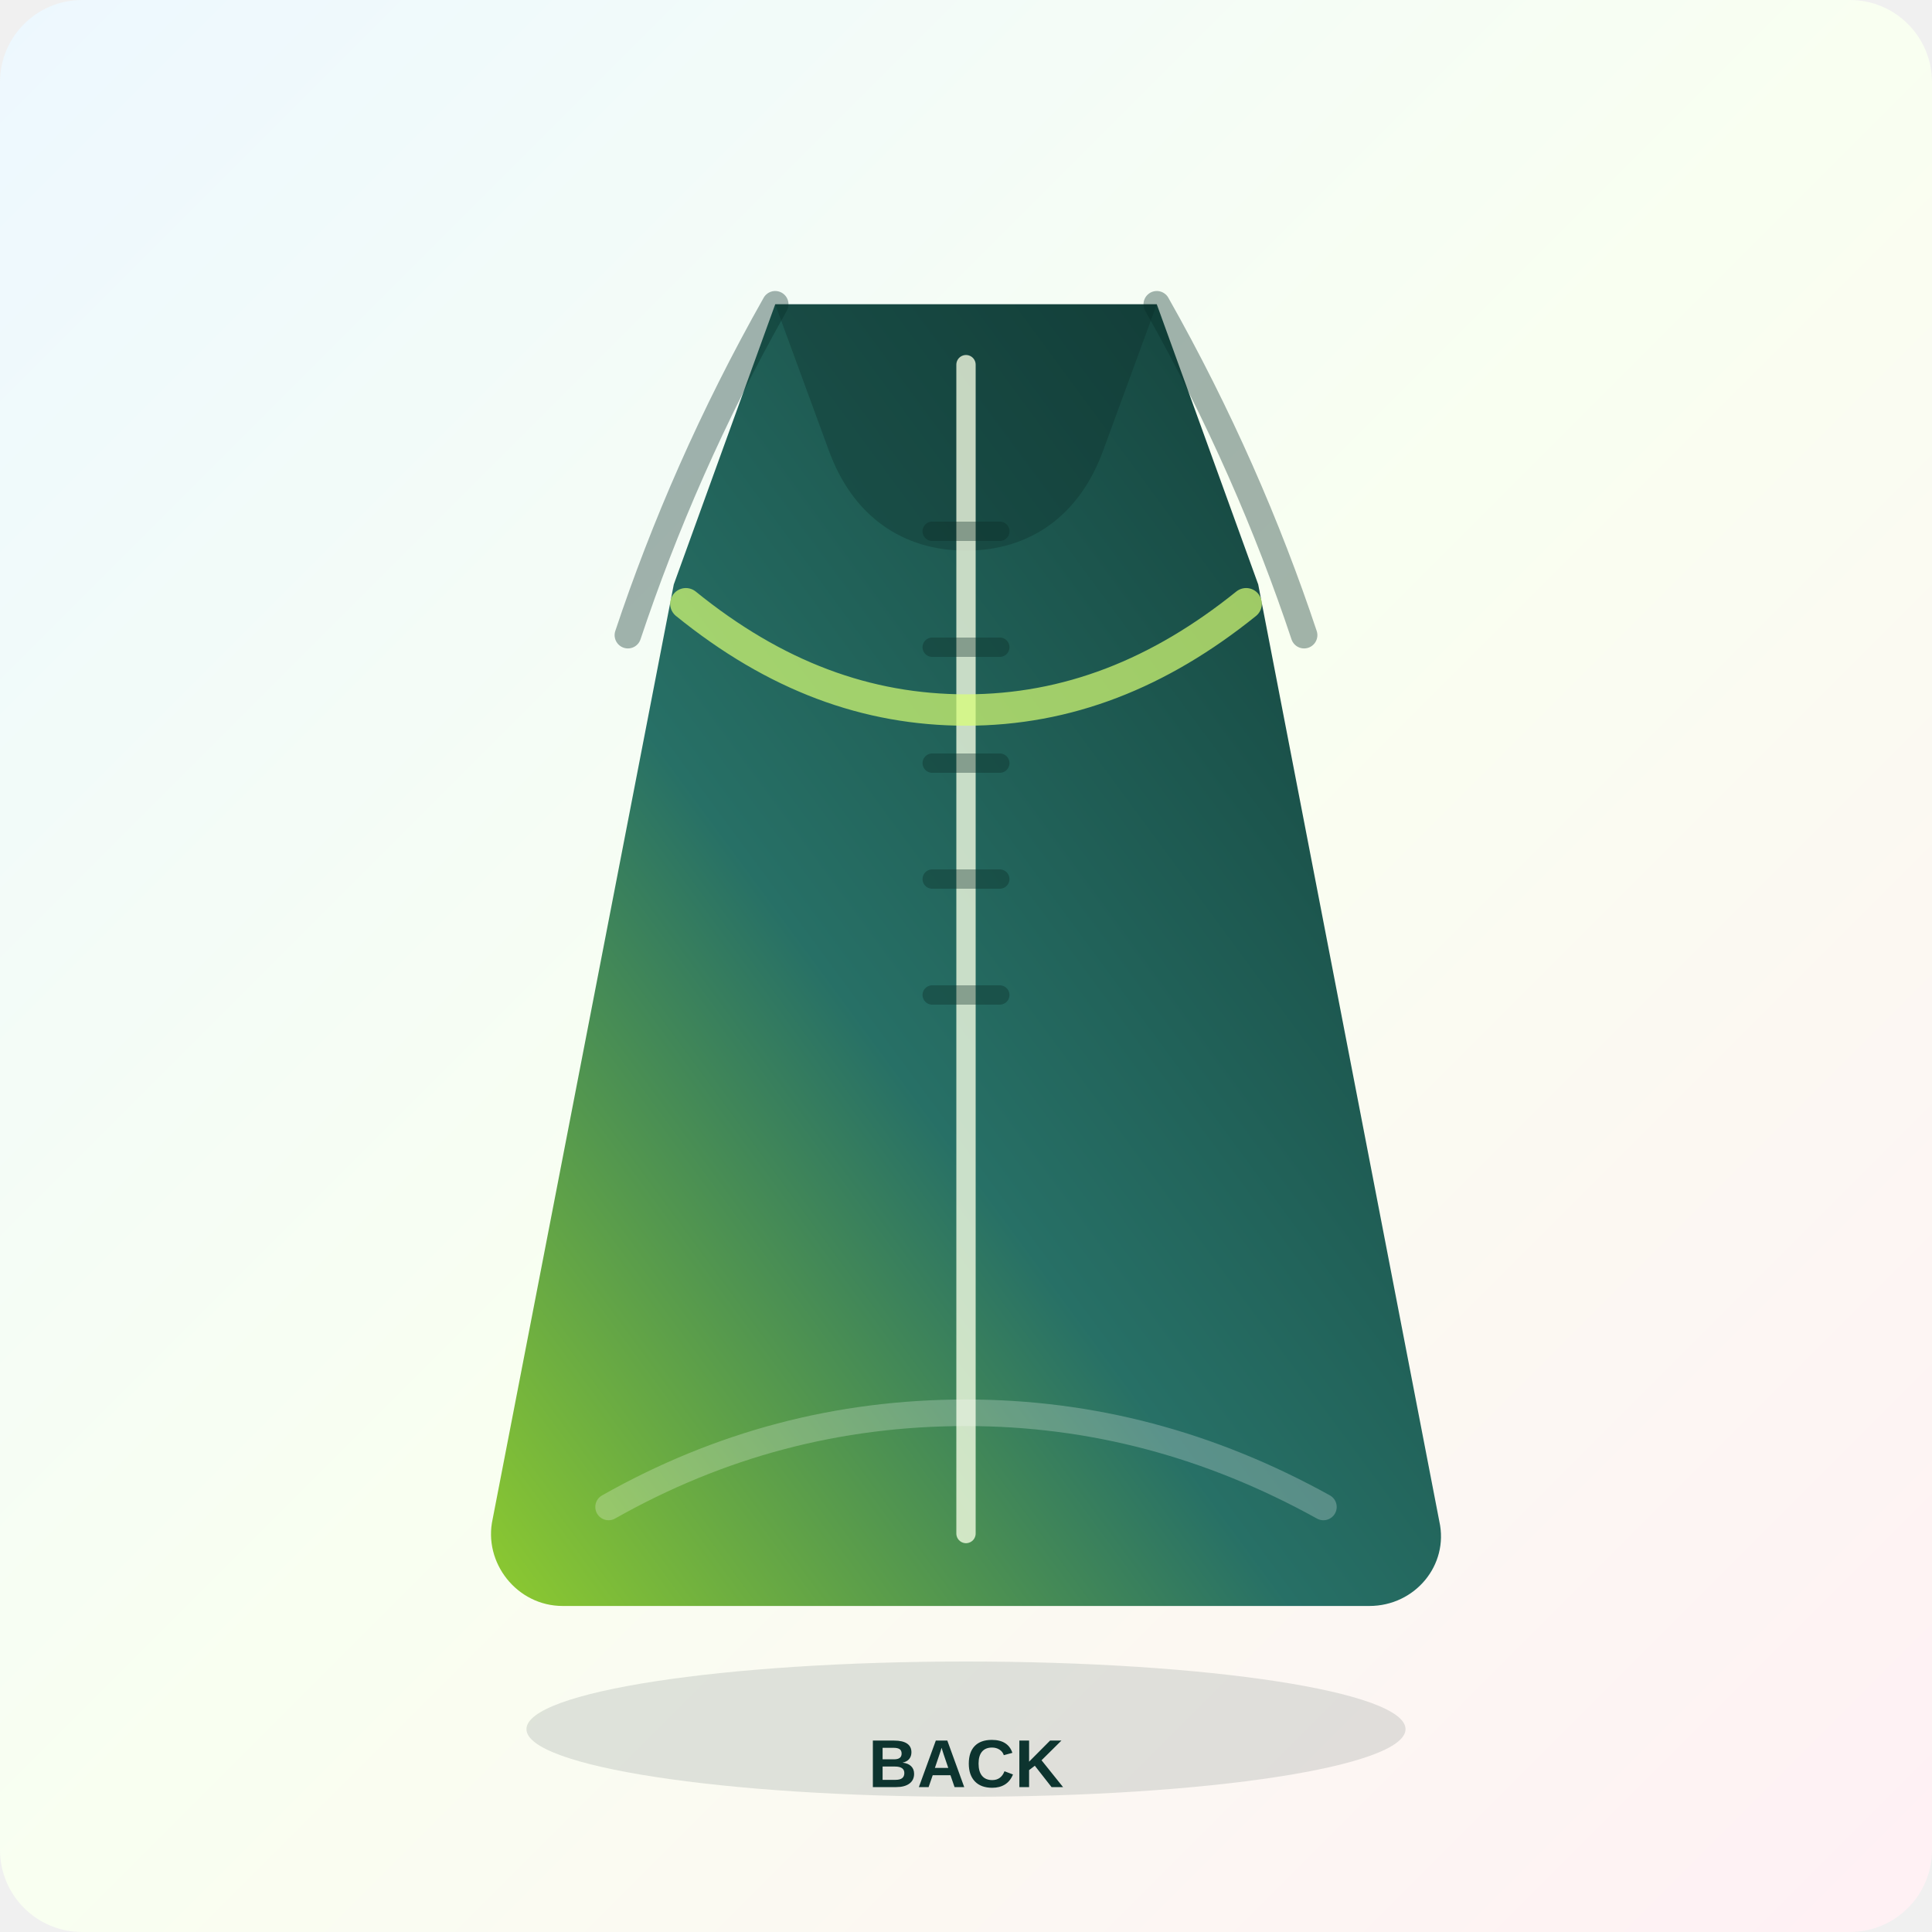
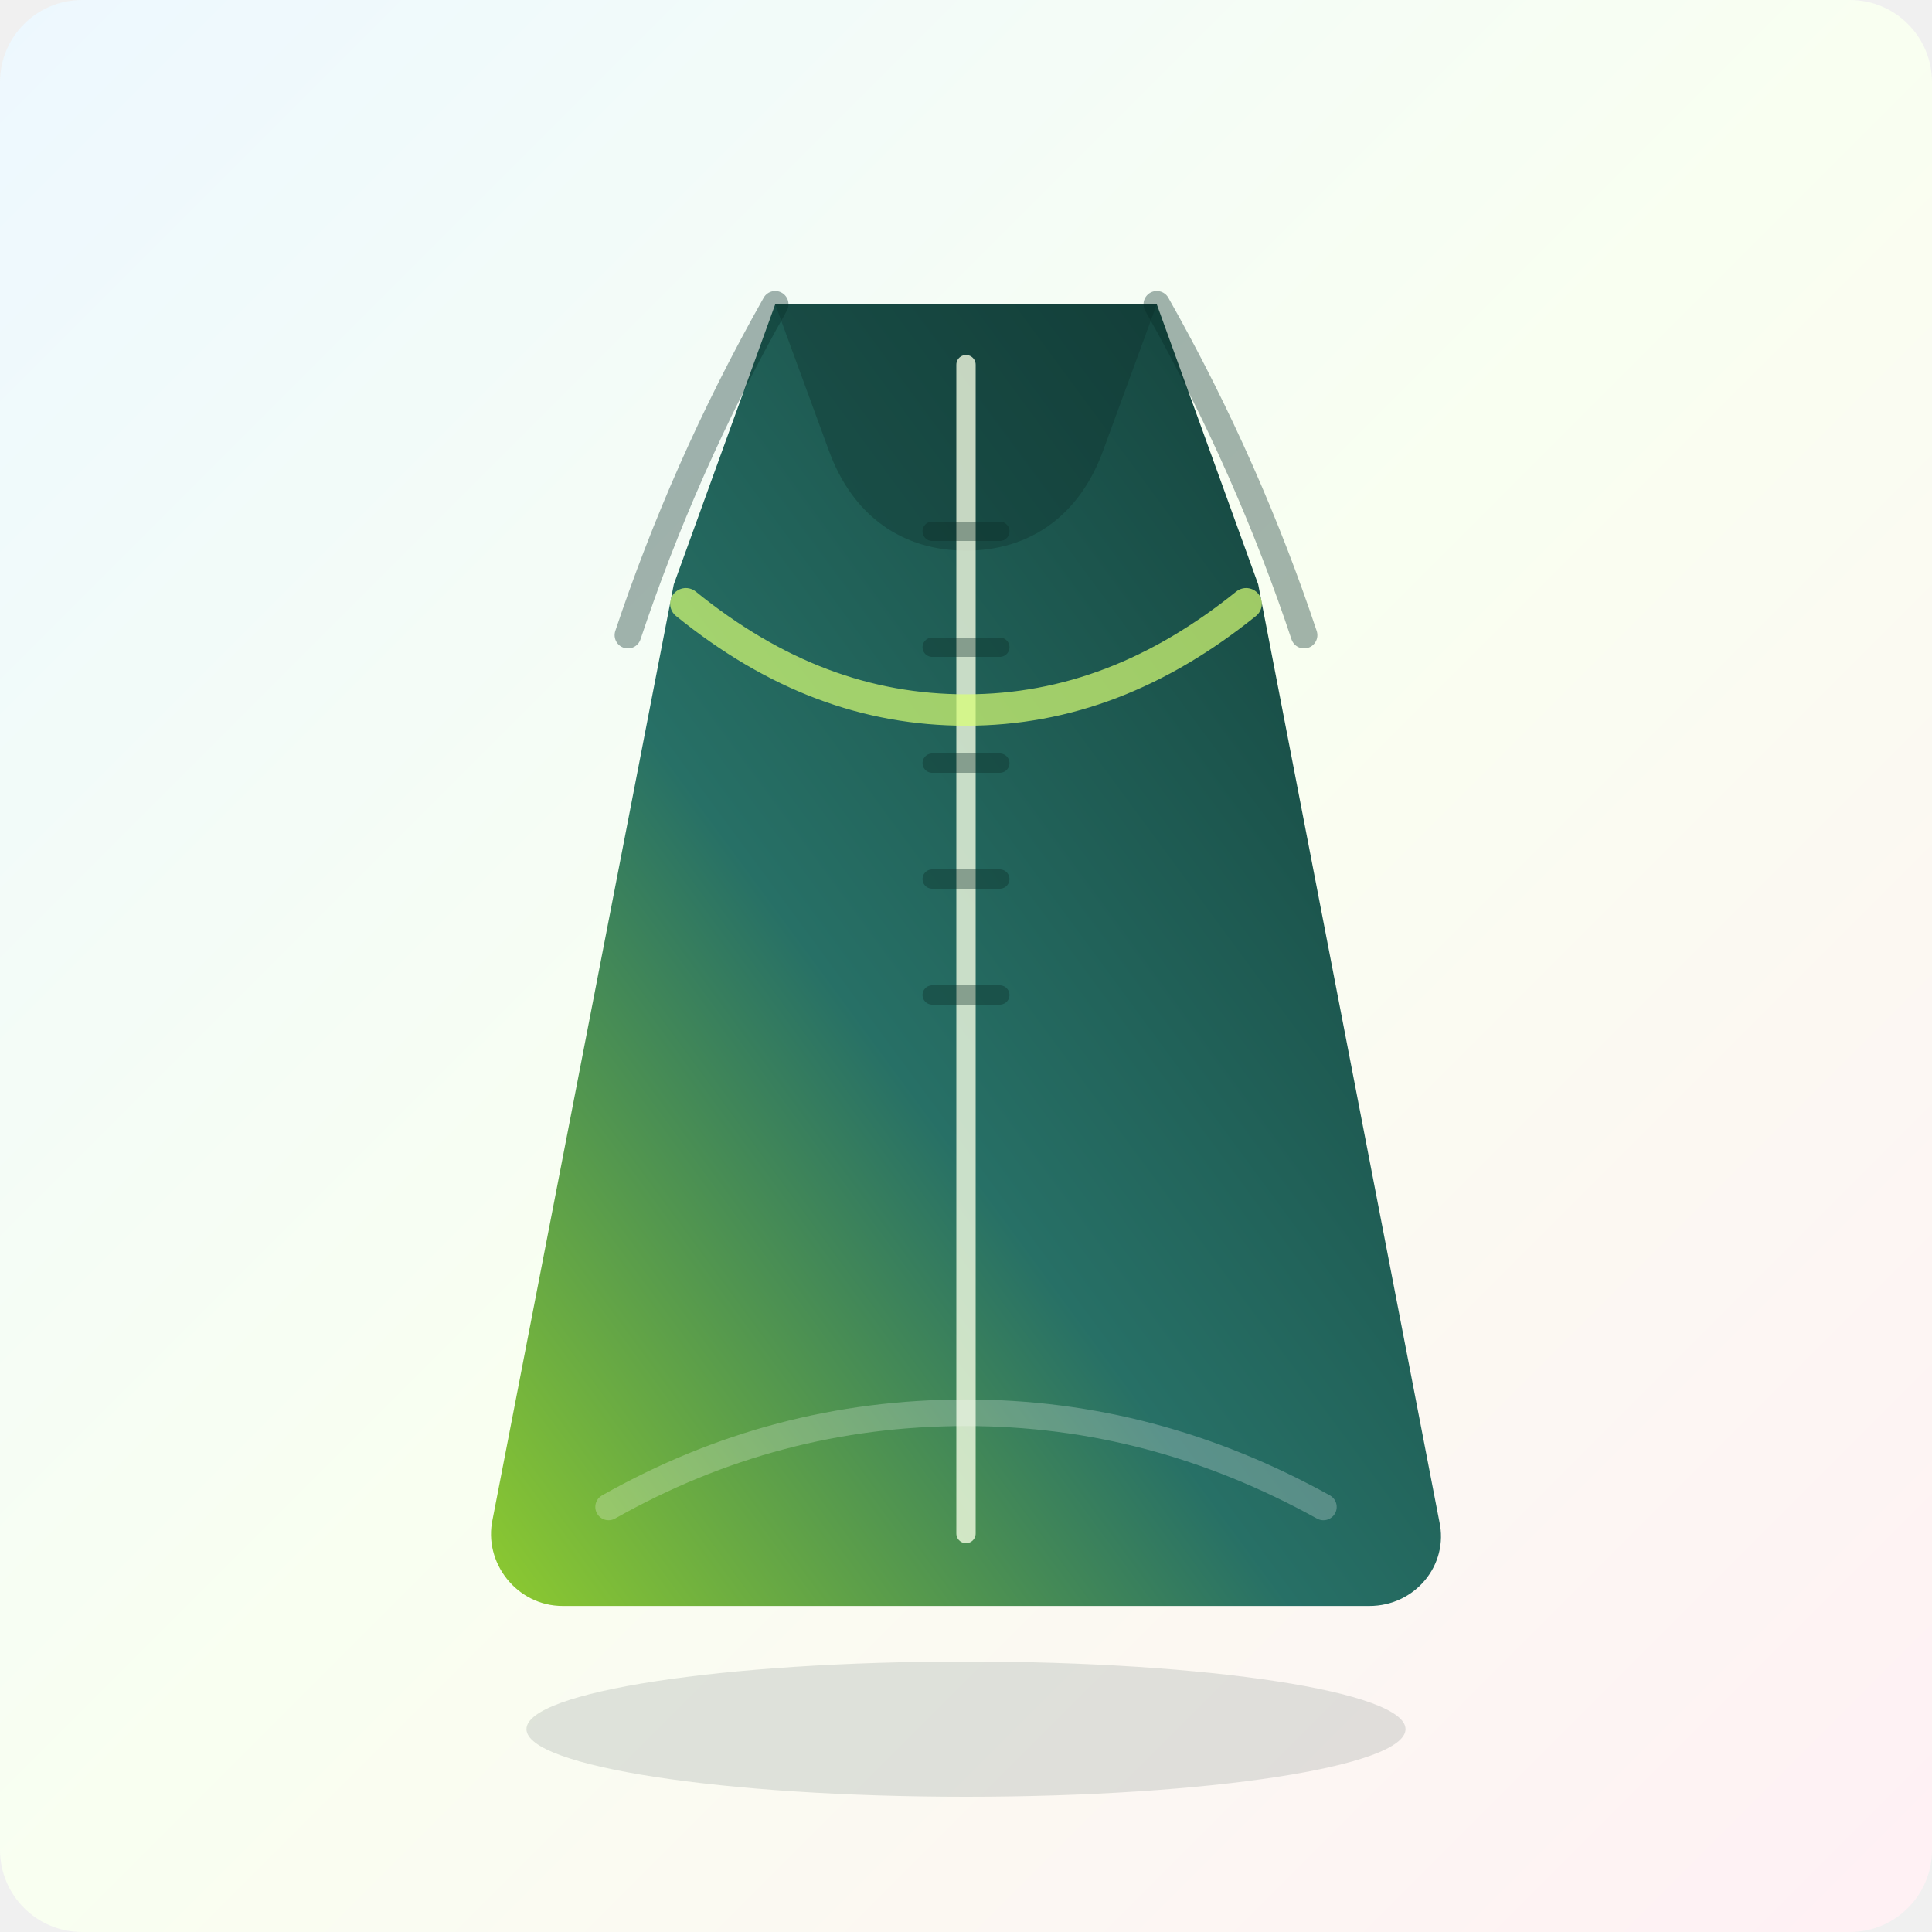
<svg xmlns="http://www.w3.org/2000/svg" width="800" height="800" viewBox="0 0 800 800" role="img" aria-labelledby="title desc">
  <defs>
    <linearGradient id="bg" x1="0" x2="1" y1="0" y2="1">
      <stop offset="0" stop-color="#edf8ff" />
      <stop offset="0.5" stop-color="#f9fff1" />
      <stop offset="1" stop-color="#fff0f4" />
    </linearGradient>
    <linearGradient id="fabric" x1="1" x2="0" y1="0" y2="1">
      <stop offset="0" stop-color="#113b35" />
      <stop offset="0.58" stop-color="#277066" />
      <stop offset="1" stop-color="#8ecb2f" />
    </linearGradient>
  </defs>
  <rect width="800" height="800" rx="34" fill="url(#bg)" />
  <ellipse cx="400" cy="716" rx="182" ry="28" fill="#0a2420" opacity=".12" />
  <path d="M321 126h158l42 116 75 388c4 18-10 35-29 35H233c-19 0-33-18-29-36l75-387 42-116Z" fill="url(#fabric)" />
  <path d="M321 126h158l-22 60c-10 28-31 42-57 42s-47-14-57-42l-22-60Z" fill="#0b2d28" opacity=".34" />
  <path d="M400 151v484" fill="none" stroke="#f7ffe5" stroke-width="8" stroke-linecap="round" opacity=".78" />
  <path d="M386 220h28M386 268h28M386 316h28M386 364h28M386 412h28" fill="none" stroke="#0a2723" stroke-width="8" stroke-linecap="round" opacity=".35" />
  <path d="M284 250c37 30 75 44 116 44 42 0 80-15 116-44" fill="none" stroke="#d8ff74" stroke-width="13" stroke-linecap="round" opacity=".7" />
  <path d="M252 624c46-26 95-39 148-39 52 0 101 13 148 39" fill="none" stroke="#ffffff" stroke-width="11" stroke-linecap="round" opacity=".24" />
  <path d="M321 126c-26 46-46 92-61 137M479 126c26 46 46 92 61 137" fill="none" stroke="#062c27" stroke-width="11" stroke-linecap="round" opacity=".36" />
-   <text x="400" y="740" fill="#0d342f" font-family="Arial, sans-serif" font-size="28" font-weight="700" text-anchor="middle">BACK</text>
</svg>
